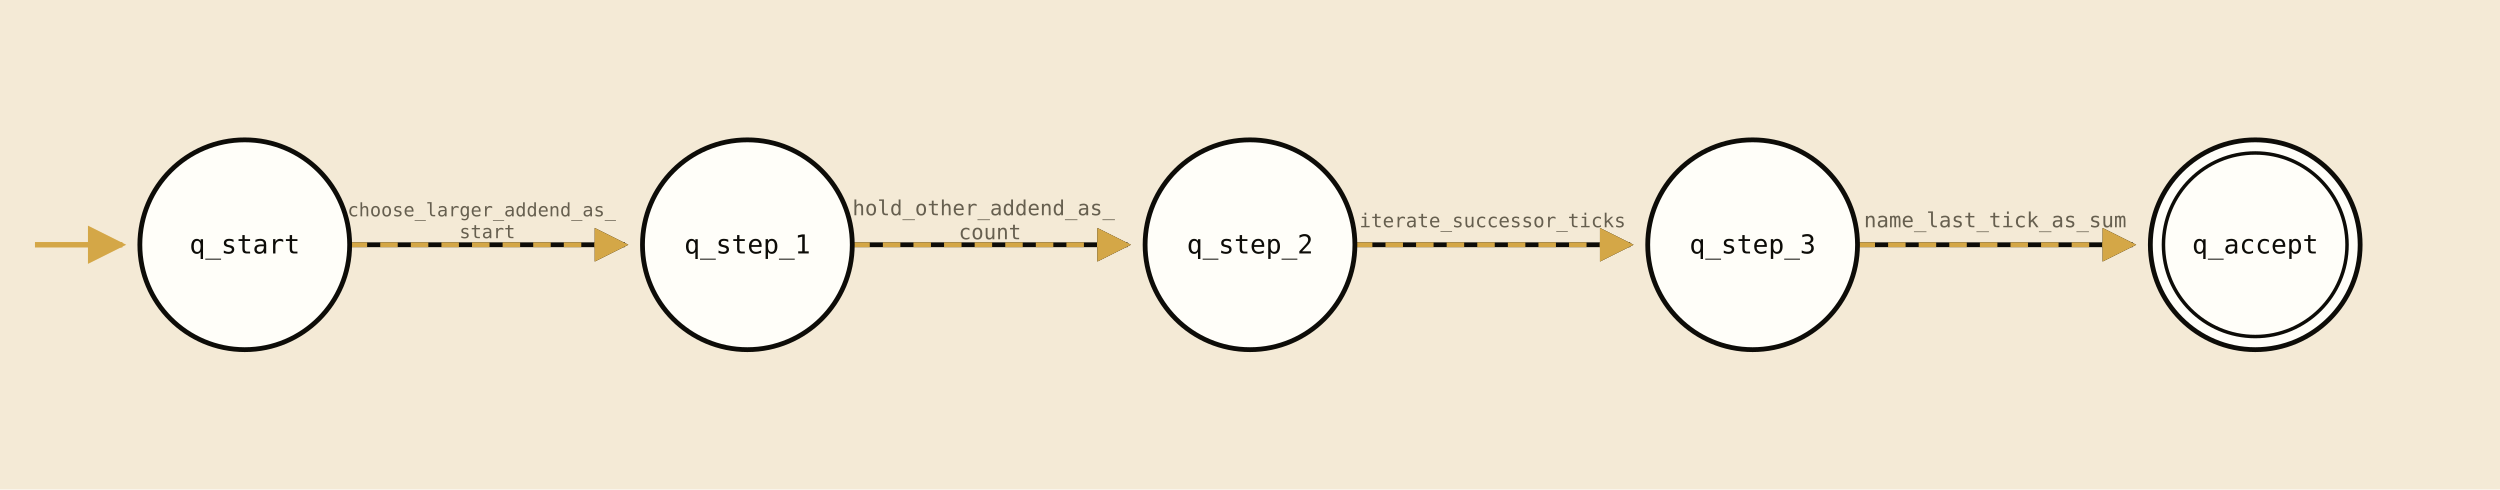
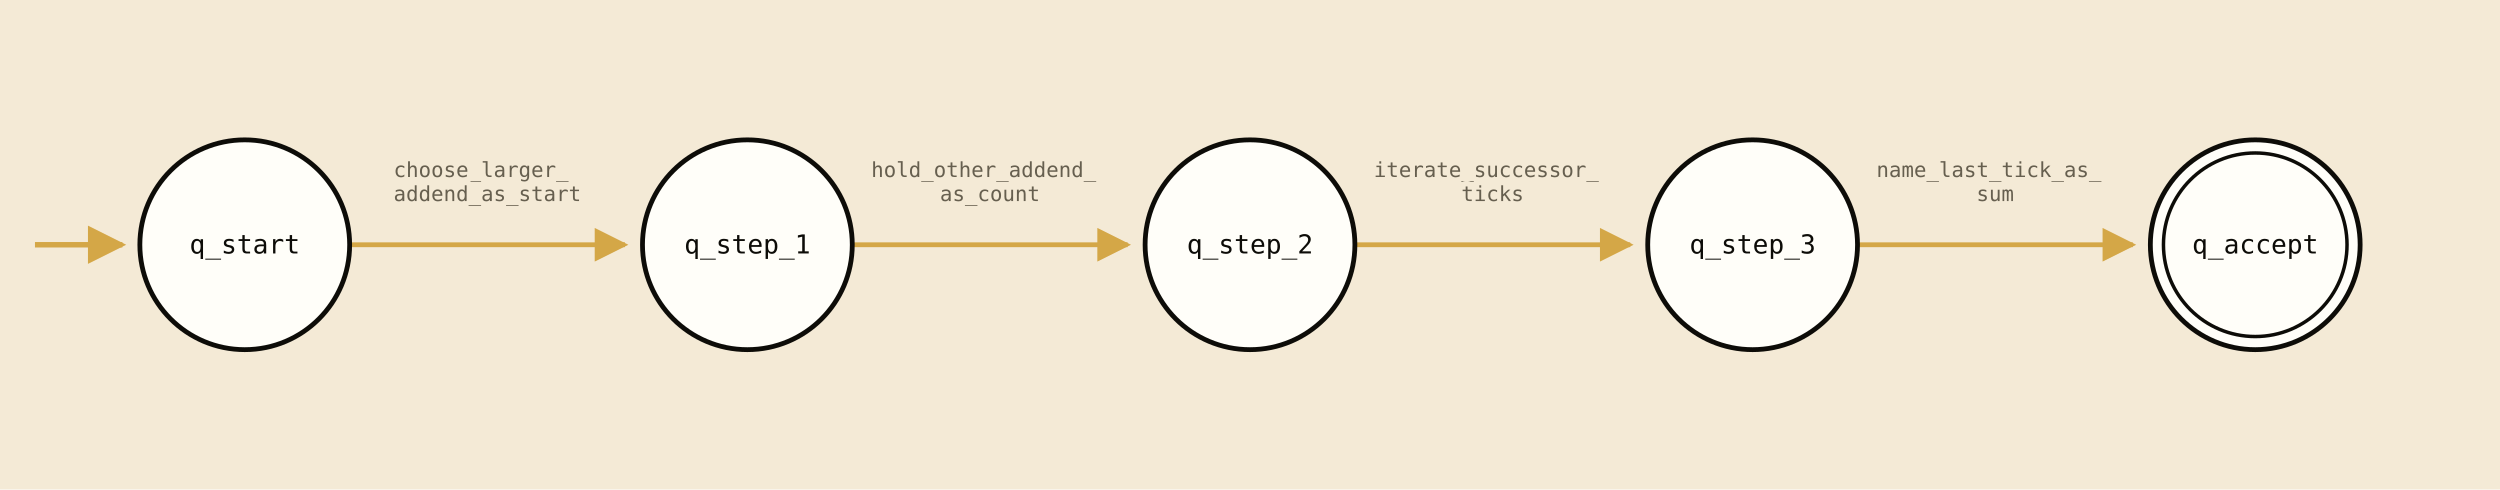
<svg xmlns="http://www.w3.org/2000/svg" width="1144" height="224" viewBox="0 0 1144 224" role="img" aria-labelledby="title desc">
  <defs>
    <marker id="arrow-static" viewBox="0 0 10 10" refX="9" refY="5" markerWidth="7" markerHeight="7" orient="auto-start-reverse">
      <path d="M 0 0 L 10 5 L 0 10 z" fill="#0d0c08" />
    </marker>
    <marker id="arrow-observed" viewBox="0 0 10 10" refX="9" refY="5" markerWidth="7" markerHeight="7" orient="auto-start-reverse">
      <path d="M 0 0 L 10 5 L 0 10 z" fill="#d4a747" />
    </marker>
+     <marker id="arrow-combined" viewBox="0 0 10 10" refX="9" refY="5" markerWidth="7" markerHeight="7" orient="auto-start-reverse">
+       <path d="M 0 0 L 10 5 L 0 10 z" fill="#d4a747" />
+     </marker>
  </defs>
  <rect width="100%" height="100%" fill="#f4ead6" />
-   <path d="M 160.0 112.0 L 286.0 112.0" fill="none" stroke="#0d0c08" stroke-width="2.2" marker-end="url(#arrow-static)" />
-   <path d="M 160.0 112.0 L 286.0 112.0" fill="none" stroke="#d4a747" stroke-width="2.2" stroke-dasharray="8 6" marker-end="url(#arrow-observed)" />
-   <text text-anchor="middle" font-family="ui-monospace, Menlo, Consolas, monospace" font-size="8.5" fill="#665f4f">
-     <tspan x="223.0" y="99.0">choose_larger_addend_as_</tspan>
-     <tspan x="223.0" y="109.0">start</tspan>
+   <path class="edge-static-observed" d="M 160.0 112.0 L 286.0 112.0" fill="none" stroke="#d4a747" stroke-width="2.2" marker-end="url(#arrow-combined)" />
+   <text text-anchor="middle" font-family="ui-monospace, Menlo, Consolas, monospace" font-size="9.5" fill="#665f4f" stroke="#f4ead6" stroke-width="5" stroke-linejoin="round" paint-order="stroke fill">
+     <tspan x="223.0" y="81.0">choose_larger_</tspan>
+     <tspan x="223.0" y="92.0">addend_as_start</tspan>
  </text>
-   <path d="M 390.0 112.0 L 516.0 112.0" fill="none" stroke="#0d0c08" stroke-width="2.2" marker-end="url(#arrow-static)" />
-   <path d="M 390.0 112.0 L 516.0 112.0" fill="none" stroke="#d4a747" stroke-width="2.2" stroke-dasharray="8 6" marker-end="url(#arrow-observed)" />
-   <text text-anchor="middle" font-family="ui-monospace, Menlo, Consolas, monospace" font-size="9.5" fill="#665f4f">
-     <tspan x="453.0" y="98.5">hold_other_addend_as_</tspan>
-     <tspan x="453.0" y="109.5">count</tspan>
+   <path class="edge-static-observed" d="M 390.0 112.0 L 516.0 112.0" fill="none" stroke="#d4a747" stroke-width="2.2" marker-end="url(#arrow-combined)" />
+   <text text-anchor="middle" font-family="ui-monospace, Menlo, Consolas, monospace" font-size="9.5" fill="#665f4f" stroke="#f4ead6" stroke-width="5" stroke-linejoin="round" paint-order="stroke fill">
+     <tspan x="453.0" y="81.0">hold_other_addend_</tspan>
+     <tspan x="453.0" y="92.0">as_count</tspan>
  </text>
-   <path d="M 620.0 112.0 L 746.0 112.0" fill="none" stroke="#0d0c08" stroke-width="2.2" marker-end="url(#arrow-static)" />
-   <path d="M 620.0 112.0 L 746.0 112.0" fill="none" stroke="#d4a747" stroke-width="2.2" stroke-dasharray="8 6" marker-end="url(#arrow-observed)" />
-   <text text-anchor="middle" font-family="ui-monospace, Menlo, Consolas, monospace" font-size="8.8" fill="#665f4f">
-     <tspan x="683.0" y="104.0">iterate_successor_ticks</tspan>
+   <path class="edge-static-observed" d="M 620.0 112.0 L 746.0 112.0" fill="none" stroke="#d4a747" stroke-width="2.2" marker-end="url(#arrow-combined)" />
+   <text text-anchor="middle" font-family="ui-monospace, Menlo, Consolas, monospace" font-size="9.5" fill="#665f4f" stroke="#f4ead6" stroke-width="5" stroke-linejoin="round" paint-order="stroke fill">
+     <tspan x="683.0" y="81.0">iterate_successor_</tspan>
+     <tspan x="683.0" y="92.0">ticks</tspan>
  </text>
-   <path d="M 850.0 112.0 L 976.0 112.0" fill="none" stroke="#0d0c08" stroke-width="2.2" marker-end="url(#arrow-static)" />
-   <path d="M 850.0 112.0 L 976.0 112.0" fill="none" stroke="#d4a747" stroke-width="2.2" stroke-dasharray="8 6" marker-end="url(#arrow-observed)" />
-   <text text-anchor="middle" font-family="ui-monospace, Menlo, Consolas, monospace" font-size="9.5" fill="#665f4f">
-     <tspan x="913.0" y="104.0">name_last_tick_as_sum</tspan>
+   <path class="edge-static-observed" d="M 850.0 112.0 L 976.0 112.0" fill="none" stroke="#d4a747" stroke-width="2.2" marker-end="url(#arrow-combined)" />
+   <text text-anchor="middle" font-family="ui-monospace, Menlo, Consolas, monospace" font-size="9.5" fill="#665f4f" stroke="#f4ead6" stroke-width="5" stroke-linejoin="round" paint-order="stroke fill">
+     <tspan x="913.0" y="81.0">name_last_tick_as_</tspan>
+     <tspan x="913.0" y="92.0">sum</tspan>
  </text>
  <path d="M 16.0 112.0 L 56.0 112.0" fill="none" stroke="#d4a747" stroke-width="2.5" marker-end="url(#arrow-observed)" />
  <circle cx="112.0" cy="112.0" r="48.0" fill="#fffef9" stroke="#0d0c08" stroke-width="2.2" />
  <text x="112.0" y="116.0" text-anchor="middle" font-family="ui-monospace, Menlo, Consolas, monospace" font-size="12.0" fill="#0d0c08">q_start</text>
  <circle cx="342.0" cy="112.0" r="48.0" fill="#fffef9" stroke="#0d0c08" stroke-width="2.2" />
  <text x="342.0" y="116.0" text-anchor="middle" font-family="ui-monospace, Menlo, Consolas, monospace" font-size="12.0" fill="#0d0c08">q_step_1</text>
  <circle cx="572.0" cy="112.0" r="48.0" fill="#fffef9" stroke="#0d0c08" stroke-width="2.2" />
  <text x="572.0" y="116.0" text-anchor="middle" font-family="ui-monospace, Menlo, Consolas, monospace" font-size="12.0" fill="#0d0c08">q_step_2</text>
  <circle cx="802.0" cy="112.0" r="48.0" fill="#fffef9" stroke="#0d0c08" stroke-width="2.2" />
  <text x="802.0" y="116.0" text-anchor="middle" font-family="ui-monospace, Menlo, Consolas, monospace" font-size="12.0" fill="#0d0c08">q_step_3</text>
  <circle cx="1032.0" cy="112.0" r="48.0" fill="#fffef9" stroke="#0d0c08" stroke-width="2.2" />
  <circle cx="1032.0" cy="112.0" r="42.0" fill="none" stroke="#0d0c08" stroke-width="1.6" />
  <text x="1032.0" y="116.0" text-anchor="middle" font-family="ui-monospace, Menlo, Consolas, monospace" font-size="12.0" fill="#0d0c08">q_accept</text>
</svg>
